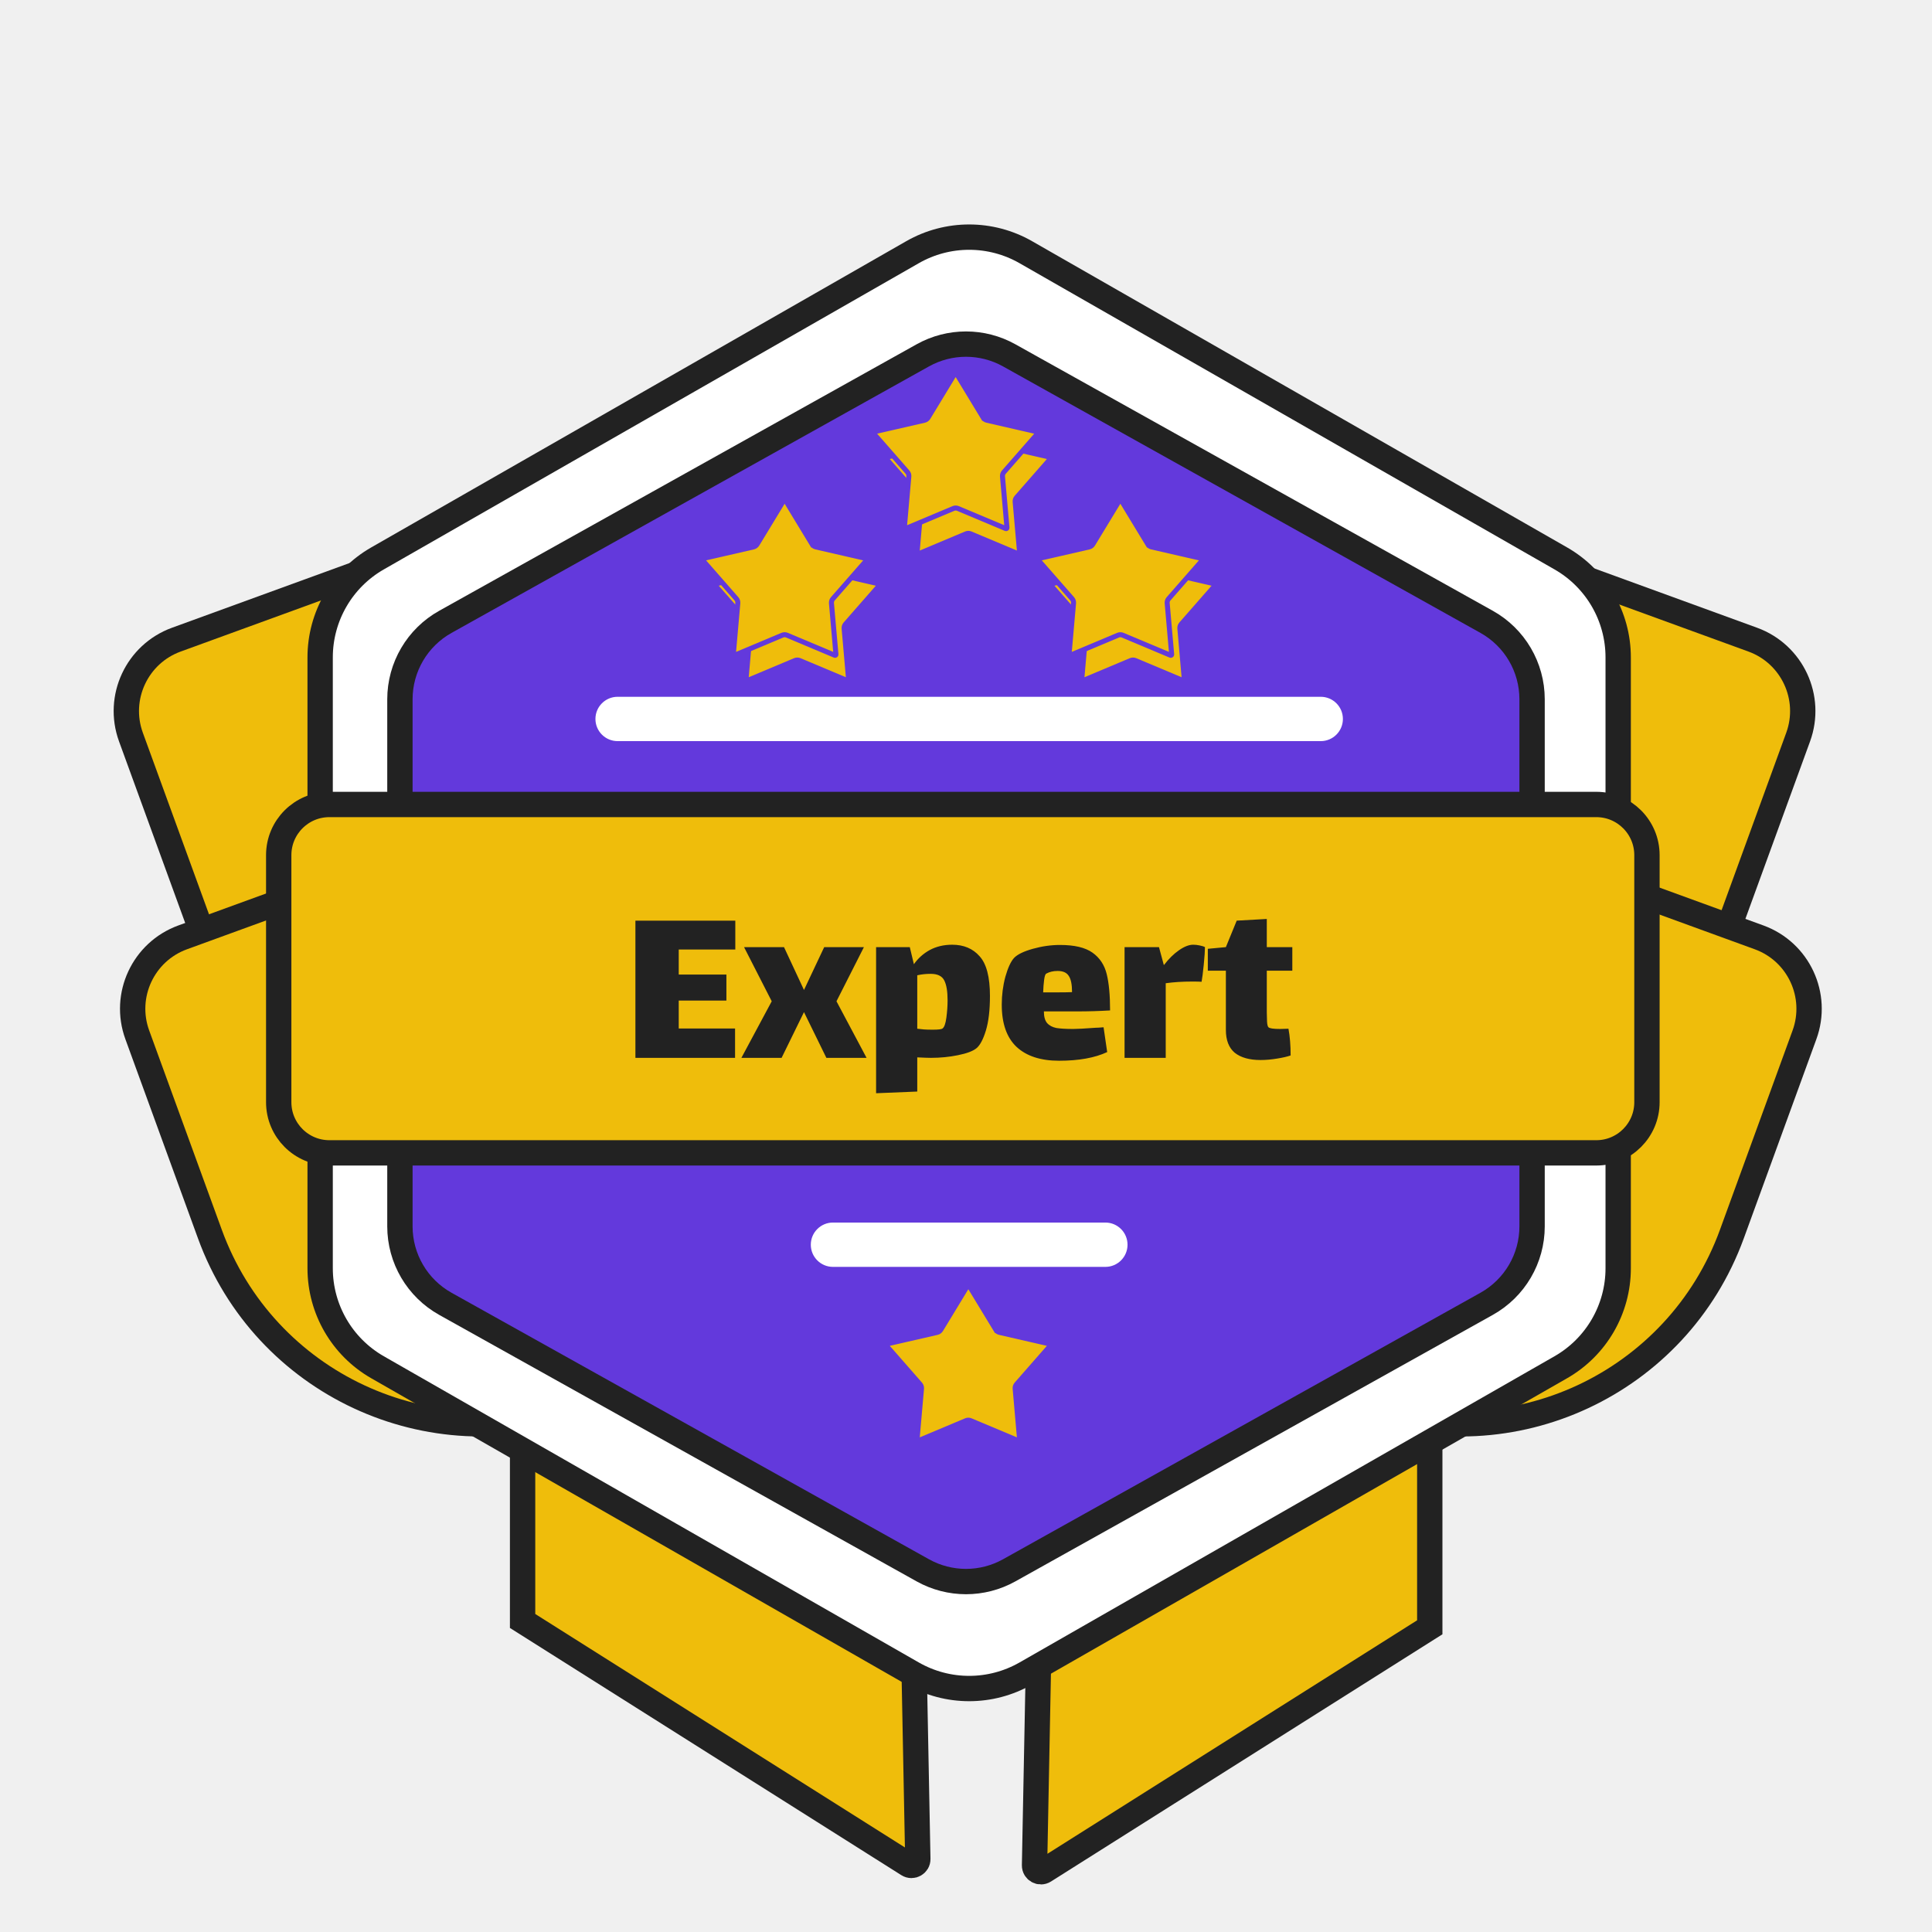
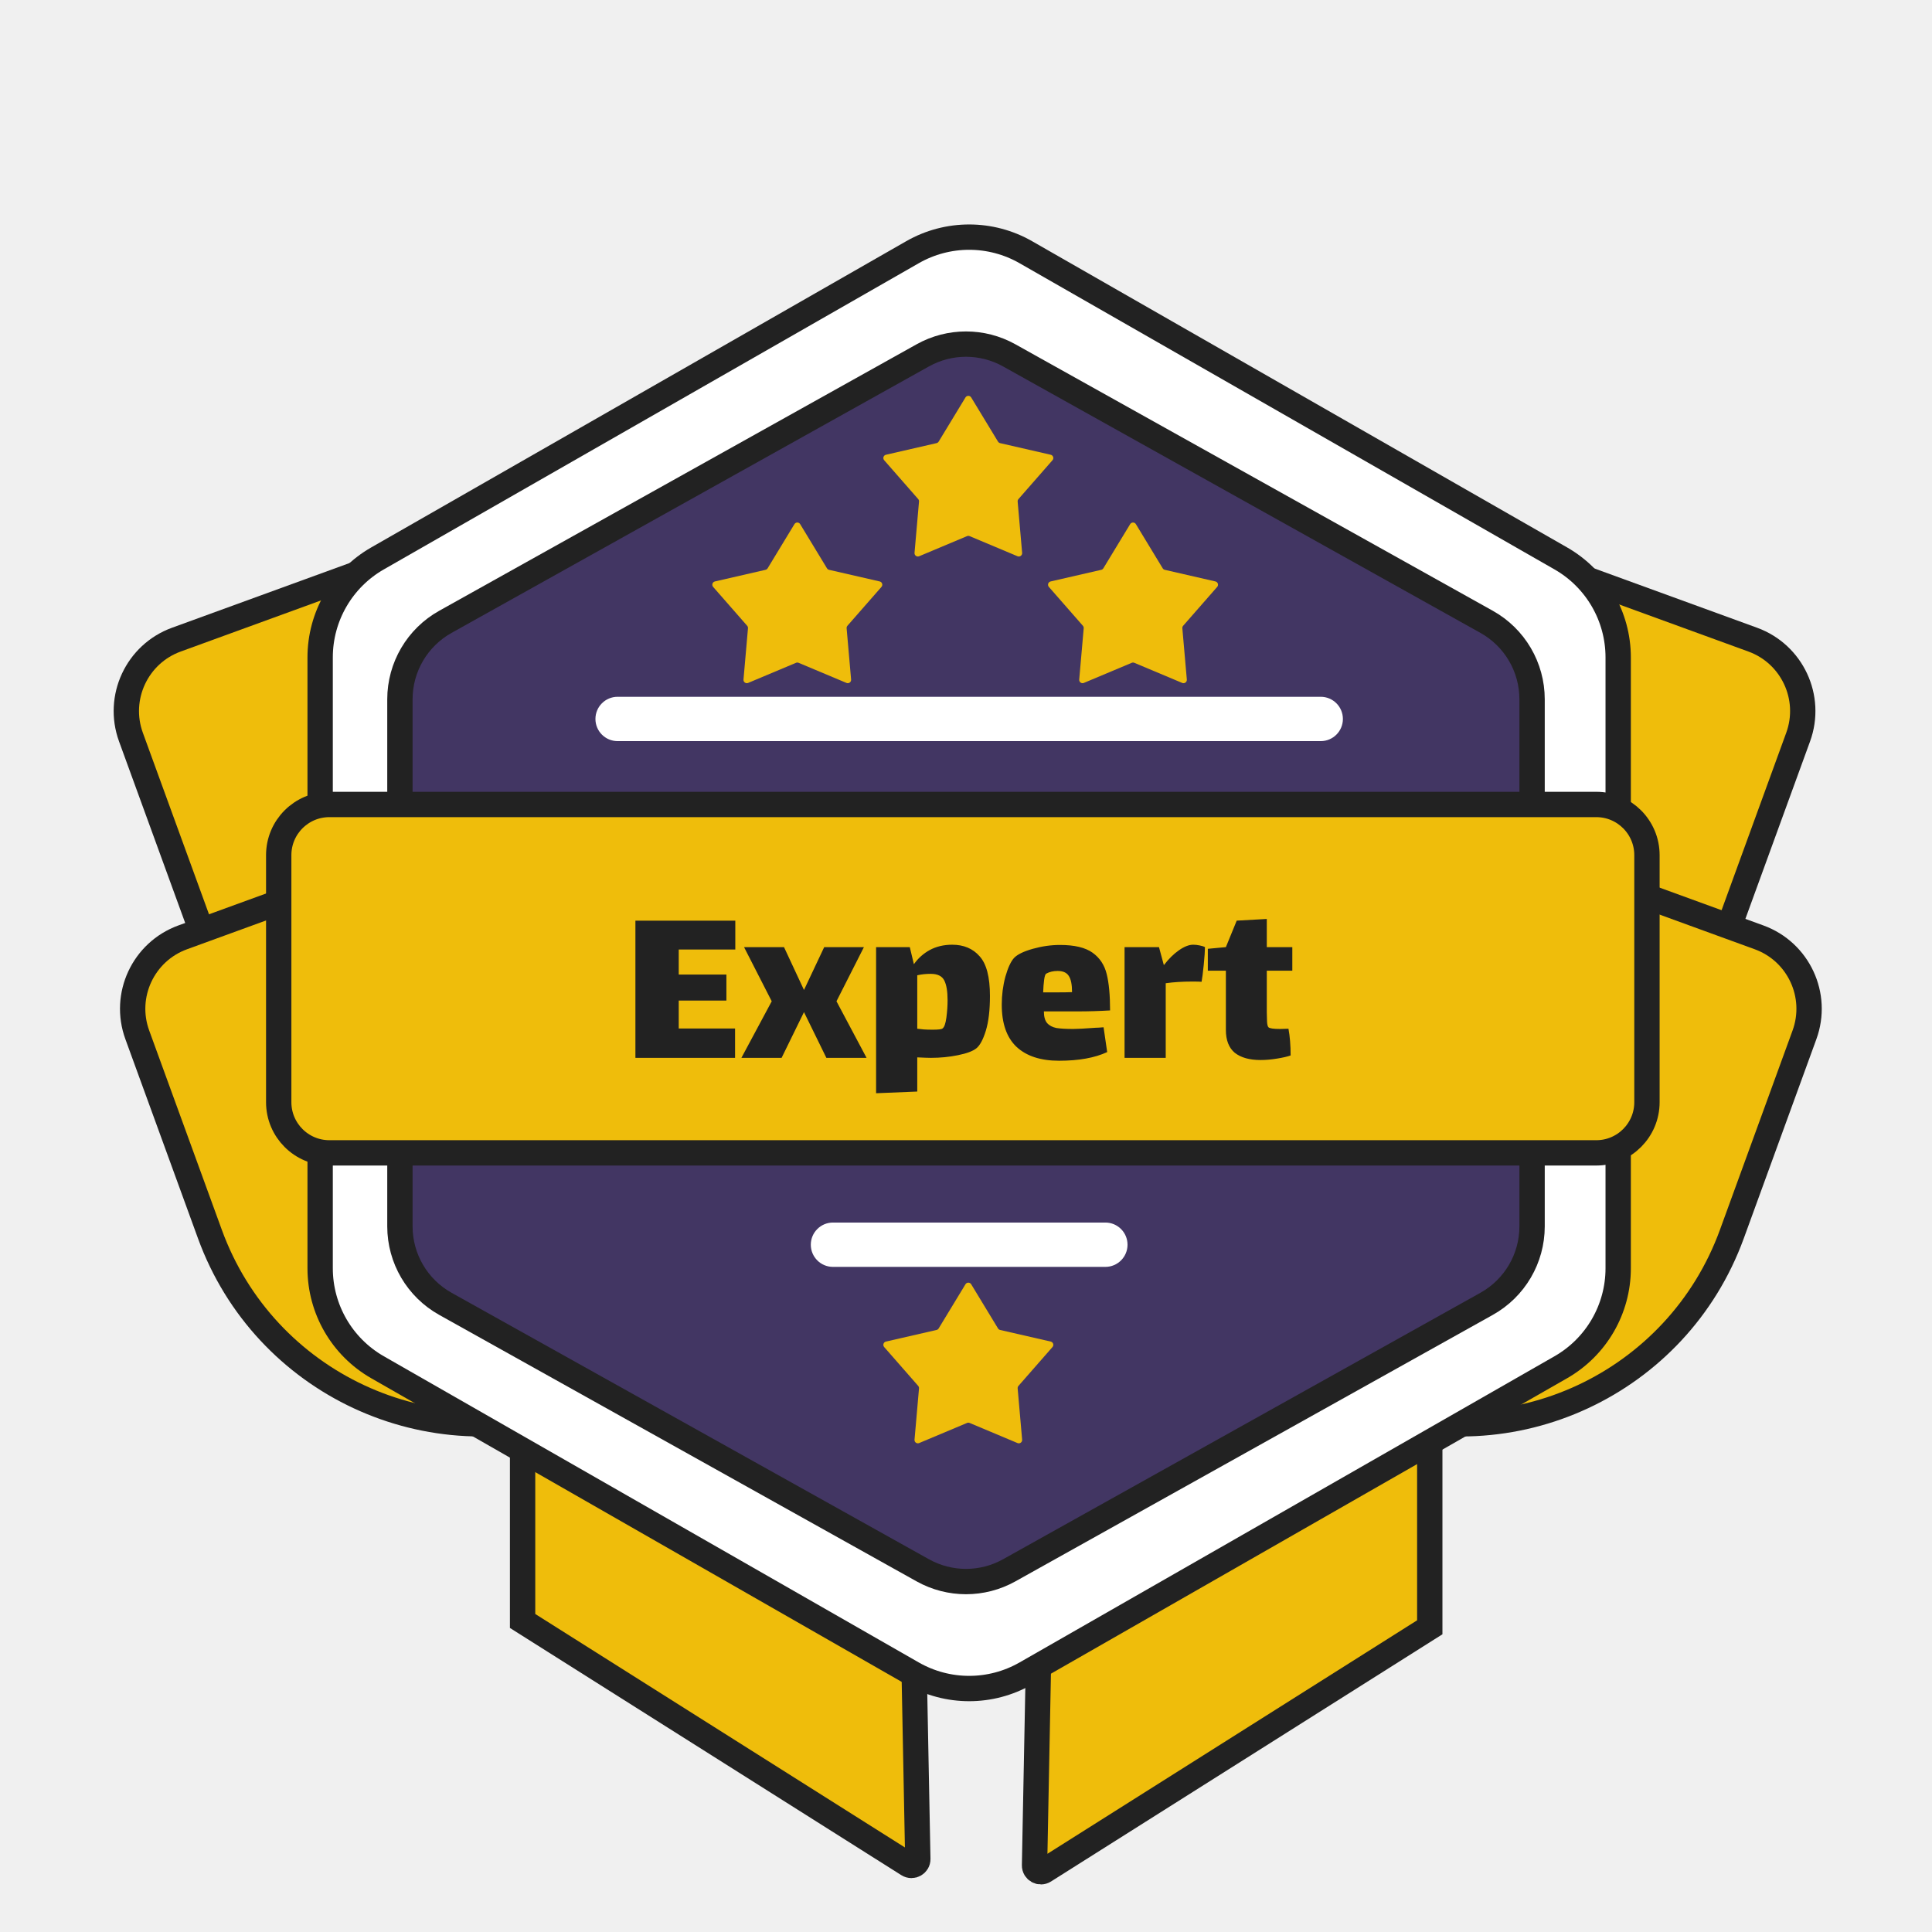
<svg xmlns="http://www.w3.org/2000/svg" width="305" height="305" viewBox="0 0 305 305" fill="none">
  <path d="M82.5 95H141.038L144.892 293.47C144.908 294.266 144.032 294.76 143.358 294.335L82.5 255.898V95Z" fill="#EFBD0B" stroke="#222222" stroke-width="4" />
  <path d="M225.714 96H167.175L163.321 294.47C163.306 295.266 164.182 295.76 164.855 295.335L225.714 256.898V96Z" fill="#EFBD0B" stroke="#222222" stroke-width="4" />
  <path d="M198.717 72.564L276.702 100.979C282.929 103.247 286.138 110.135 283.869 116.362L272.4 147.837C263.797 171.448 237.683 183.614 214.073 175.011L167.564 158.065L198.717 72.564Z" fill="#EFBD0B" stroke="#222222" stroke-width="4" />
  <path d="M105.823 72.564L27.839 100.979C21.612 103.247 18.403 110.135 20.672 116.362L32.141 147.837C40.743 171.448 66.858 183.614 90.468 175.011L136.977 158.065L105.823 72.564Z" fill="#EFBD0B" stroke="#222222" stroke-width="4" />
  <path d="M199.717 119.564L277.702 147.979C283.929 150.247 287.138 157.135 284.869 163.362L273.4 194.837C264.797 218.448 238.683 230.614 215.073 222.011L168.564 205.065L199.717 119.564Z" fill="#EFBD0B" stroke="#222222" stroke-width="4" />
  <path d="M106.823 119.564L28.839 147.979C22.612 150.247 19.403 157.135 21.672 163.362L33.141 194.837C41.743 218.448 67.858 230.614 91.468 222.011L137.977 205.065L106.823 119.564Z" fill="#EFBD0B" stroke="#222222" stroke-width="4" />
  <path d="M161.942 39.813C156.402 36.643 149.598 36.643 144.058 39.813L59.599 88.156C53.997 91.362 50.541 97.323 50.541 103.778V200.222C50.541 206.677 53.997 212.638 59.599 215.844L144.058 264.186C149.598 267.357 156.402 267.357 161.942 264.186L246.401 215.844C252.003 212.638 255.459 206.677 255.459 200.222V103.778C255.459 97.323 252.003 91.362 246.401 88.156L161.942 39.813Z" fill="white" stroke="#222222" stroke-width="4" />
-   <path d="M145.676 56.099C149.917 53.732 155.083 53.732 159.324 56.099L234.689 98.168C239.12 100.641 241.866 105.319 241.866 110.393V193.607C241.866 198.681 239.12 203.359 234.689 205.832L159.324 247.901C155.083 250.268 149.917 250.268 145.676 247.901L70.311 205.832C65.88 203.359 63.134 198.681 63.134 193.607V110.393C63.134 105.319 65.88 100.641 70.311 98.168L145.676 56.099Z" fill="#6339DC" stroke="#222222" stroke-width="4" />
+   <path d="M145.676 56.099C149.917 53.732 155.083 53.732 159.324 56.099L234.689 98.168C239.12 100.641 241.866 105.319 241.866 110.393V193.607C241.866 198.681 239.12 203.359 234.689 205.832L159.324 247.901C155.083 250.268 149.917 250.268 145.676 247.901L70.311 205.832C65.88 203.359 63.134 198.681 63.134 193.607V110.393C63.134 105.319 65.88 100.641 70.311 98.168L145.676 56.099Z" fill="#423663" stroke="#222222" stroke-width="4" />
  <rect x="44" y="127" width="216" height="55" rx="8" fill="#EFBD0B" stroke="#222222" stroke-width="4" />
  <path d="M100.311 145.34H116.081V149.9H107.151V153.852H114.675V157.956H107.151V162.364H116.043V167H100.311V145.34ZM121.831 158.07L117.461 149.52H123.769L126.923 156.284L130.115 149.52H136.385L132.053 158.07L136.803 167H130.457L126.923 159.78L123.389 167H117.043L121.831 158.07ZM150.315 149.14C152.139 149.14 153.583 149.748 154.647 150.964C155.736 152.155 156.281 154.245 156.281 157.234C156.281 159.463 156.066 161.287 155.635 162.706C155.204 164.099 154.71 165.024 154.153 165.48C153.596 165.936 152.62 166.303 151.227 166.582C149.859 166.861 148.44 167 146.971 167C146.54 167 145.818 166.975 144.805 166.924V172.32L138.307 172.586V149.52H143.627L144.273 152.218C144.932 151.281 145.768 150.533 146.781 149.976C147.82 149.419 148.998 149.14 150.315 149.14ZM148.795 162.364C149.074 162.161 149.276 161.591 149.403 160.654C149.53 159.691 149.593 158.779 149.593 157.918C149.593 156.499 149.416 155.448 149.061 154.764C148.706 154.08 147.997 153.738 146.933 153.738C146.173 153.738 145.464 153.814 144.805 153.966V162.402L145.869 162.516C146.198 162.541 146.667 162.554 147.275 162.554C148.136 162.554 148.643 162.491 148.795 162.364ZM169.431 162.44C170.064 162.44 171.242 162.377 172.965 162.25C173.193 162.25 173.611 162.225 174.219 162.174L174.789 166.088C172.838 167 170.305 167.456 167.189 167.456C164.275 167.456 162.033 166.721 160.463 165.252C158.917 163.783 158.145 161.566 158.145 158.602C158.145 157.082 158.335 155.613 158.715 154.194C159.12 152.775 159.576 151.787 160.083 151.23C160.615 150.673 161.603 150.191 163.047 149.786C164.491 149.381 165.922 149.178 167.341 149.178C169.621 149.178 171.331 149.583 172.471 150.394C173.611 151.205 174.358 152.332 174.713 153.776C175.067 155.195 175.245 157.107 175.245 159.514C173.522 159.615 171.837 159.666 170.191 159.666H164.795C164.795 160.477 164.959 161.085 165.289 161.49C165.643 161.895 166.137 162.161 166.771 162.288C167.404 162.389 168.291 162.44 169.431 162.44ZM165.175 153.7C165.023 153.776 164.909 154.105 164.833 154.688C164.757 155.271 164.706 155.929 164.681 156.664H166.657C167.847 156.664 168.709 156.651 169.241 156.626C169.241 155.41 169.063 154.549 168.709 154.042C168.379 153.535 167.797 153.282 166.961 153.282C166.277 153.282 165.681 153.421 165.175 153.7ZM188.362 149.14C188.691 149.14 189.033 149.178 189.388 149.254C189.768 149.33 190.046 149.419 190.224 149.52C190.224 150.077 190.16 151.002 190.034 152.294C189.907 153.561 189.793 154.46 189.692 154.992C189.438 154.967 188.97 154.954 188.286 154.954C186.69 154.954 185.271 155.043 184.03 155.22V167H177.532V149.52H182.966L183.726 152.332H183.764C184.498 151.369 185.284 150.597 186.12 150.014C186.956 149.431 187.703 149.14 188.362 149.14ZM199.986 159.818C199.986 160.274 199.999 160.755 200.024 161.262C200.049 161.743 200.125 162.047 200.252 162.174C200.429 162.351 201.05 162.44 202.114 162.44L203.406 162.402C203.634 163.618 203.748 165.024 203.748 166.62C203.267 166.797 202.557 166.962 201.62 167.114C200.708 167.266 199.834 167.342 198.998 167.342C197.25 167.342 195.895 166.962 194.932 166.202C193.995 165.417 193.526 164.213 193.526 162.592V153.244H190.676V149.786L193.526 149.52L195.236 145.34L199.986 145.074V149.52H204.014V153.244H199.986V159.818Z" fill="#222222" />
  <rect x="94" y="110" width="118" height="7" rx="3.5" fill="white" />
  <rect x="128" y="193" width="50" height="7" rx="3.5" fill="white" />
-   <path d="M152.755 62.95C152.806 62.865 152.929 62.865 152.981 62.95L153.32 62.744L152.981 62.95L157.213 69.921L157.552 69.716L157.213 69.921C157.343 70.135 157.553 70.287 157.796 70.343L165.786 72.177C165.883 72.2 165.921 72.318 165.855 72.393L160.484 78.527C160.318 78.716 160.237 78.966 160.259 79.217L160.968 87.313C160.976 87.412 160.877 87.485 160.785 87.447L153.226 84.272C152.997 84.176 152.739 84.176 152.51 84.272L144.951 87.447C144.859 87.485 144.759 87.412 144.768 87.313L145.477 79.217C145.499 78.966 145.417 78.716 145.252 78.527L139.88 72.393C139.815 72.318 139.853 72.2 139.95 72.177L147.939 70.343C148.183 70.287 148.393 70.135 148.523 69.921L152.755 62.95L152.416 62.744L152.755 62.95Z" fill="#EFBD0B" stroke="#6339DC" stroke-width="0.792" />
-   <path d="M150.755 58.95C150.806 58.865 150.929 58.865 150.981 58.95L151.32 58.744L150.981 58.95L155.213 65.921L155.552 65.716L155.213 65.921C155.343 66.135 155.553 66.287 155.796 66.343L163.786 68.177C163.883 68.2 163.921 68.318 163.855 68.393L158.484 74.527C158.318 74.716 158.237 74.966 158.259 75.217L158.968 83.313C158.976 83.412 158.877 83.485 158.785 83.447L151.226 80.272C150.997 80.176 150.739 80.176 150.51 80.272L142.951 83.447C142.859 83.485 142.759 83.412 142.768 83.313L143.477 75.217C143.499 74.966 143.417 74.716 143.252 74.527L137.88 68.393C137.815 68.318 137.853 68.2 137.95 68.177L145.939 66.343C146.183 66.287 146.393 66.135 146.523 65.921L150.755 58.95L150.416 58.744L150.755 58.95Z" fill="#EFBD0B" stroke="#6339DC" stroke-width="0.792" />
-   <path d="M178.755 82.95C178.806 82.865 178.929 82.865 178.981 82.95L179.32 82.744L178.981 82.95L183.213 89.921L183.552 89.716L183.213 89.921C183.343 90.135 183.553 90.287 183.796 90.343L191.786 92.177C191.883 92.2 191.921 92.318 191.855 92.393L186.484 98.527C186.318 98.716 186.237 98.966 186.259 99.217L186.968 107.313C186.976 107.412 186.877 107.485 186.785 107.447L179.226 104.272C178.997 104.176 178.739 104.176 178.51 104.272L170.951 107.447C170.859 107.485 170.759 107.412 170.768 107.313L171.477 99.217C171.499 98.966 171.417 98.716 171.252 98.527L165.88 92.393C165.815 92.318 165.853 92.2 165.95 92.177L173.939 90.343C174.183 90.287 174.393 90.135 174.523 89.921L178.755 82.95L178.416 82.744L178.755 82.95Z" fill="#EFBD0B" stroke="#6339DC" stroke-width="0.792" />
-   <path d="M152.755 202.95C152.806 202.865 152.929 202.865 152.981 202.95L153.32 202.744L152.981 202.95L157.213 209.921L157.552 209.716L157.213 209.921C157.343 210.135 157.553 210.287 157.796 210.343L165.786 212.177C165.883 212.199 165.921 212.318 165.855 212.393L160.484 218.527C160.318 218.716 160.237 218.966 160.259 219.217L160.968 227.313C160.976 227.412 160.877 227.485 160.785 227.447L153.226 224.272C152.997 224.176 152.739 224.176 152.51 224.272L144.951 227.447C144.859 227.485 144.759 227.412 144.768 227.313L145.477 219.217C145.499 218.966 145.417 218.716 145.252 218.527L139.88 212.393C139.815 212.318 139.853 212.199 139.95 212.177L147.939 210.343C148.183 210.287 148.393 210.135 148.523 209.921L152.755 202.95L152.416 202.744L152.755 202.95Z" fill="#EFBD0B" stroke="#6339DC" stroke-width="0.792" />
-   <path d="M176.755 78.95C176.806 78.865 176.929 78.865 176.981 78.95L177.32 78.744L176.981 78.95L181.213 85.921L181.552 85.716L181.213 85.921C181.343 86.135 181.553 86.287 181.796 86.343L189.786 88.177C189.883 88.2 189.921 88.318 189.855 88.393L184.484 94.527C184.318 94.716 184.237 94.966 184.259 95.217L184.968 103.313C184.976 103.412 184.877 103.485 184.785 103.447L177.226 100.272C176.997 100.176 176.739 100.176 176.51 100.272L168.951 103.447C168.859 103.485 168.759 103.412 168.768 103.313L169.477 95.217C169.499 94.966 169.417 94.716 169.252 94.527L163.88 88.393C163.815 88.318 163.853 88.2 163.95 88.177L171.939 86.343C172.183 86.287 172.393 86.135 172.523 85.921L176.755 78.95L176.416 78.744L176.755 78.95Z" fill="#EFBD0B" stroke="#6339DC" stroke-width="0.792" />
-   <path d="M125.755 82.95C125.806 82.865 125.929 82.865 125.981 82.95L126.32 82.744L125.981 82.95L130.213 89.921L130.552 89.716L130.213 89.921C130.343 90.135 130.553 90.287 130.796 90.343L138.786 92.177C138.883 92.2 138.921 92.318 138.855 92.393L133.484 98.527C133.318 98.716 133.237 98.966 133.259 99.217L133.968 107.313C133.976 107.412 133.877 107.485 133.785 107.447L126.226 104.272C125.997 104.176 125.739 104.176 125.51 104.272L117.951 107.447C117.859 107.485 117.759 107.412 117.768 107.313L118.477 99.217C118.499 98.966 118.417 98.716 118.252 98.527L112.88 92.393C112.815 92.318 112.853 92.2 112.95 92.177L120.939 90.343C121.183 90.287 121.393 90.135 121.523 89.921L125.755 82.95L125.416 82.744L125.755 82.95Z" fill="#EFBD0B" stroke="#6339DC" stroke-width="0.792" />
-   <path d="M123.755 78.95C123.806 78.865 123.929 78.865 123.981 78.95L124.32 78.744L123.981 78.95L128.213 85.921L128.552 85.716L128.213 85.921C128.343 86.135 128.553 86.287 128.796 86.343L136.786 88.177C136.883 88.2 136.921 88.318 136.855 88.393L131.484 94.527C131.318 94.716 131.237 94.966 131.259 95.217L131.968 103.313C131.976 103.412 131.877 103.485 131.785 103.447L124.226 100.272C123.997 100.176 123.739 100.176 123.51 100.272L115.951 103.447C115.859 103.485 115.759 103.412 115.768 103.313L116.477 95.217C116.499 94.966 116.417 94.716 116.252 94.527L110.88 88.393C110.815 88.318 110.853 88.2 110.95 88.177L118.939 86.343C119.183 86.287 119.393 86.135 119.523 85.921L123.755 78.95L123.416 78.744L123.755 78.95Z" fill="#EFBD0B" stroke="#6339DC" stroke-width="0.792" />
+   <path d="M152.416 62.744C152.622 62.405 153.114 62.405 153.32 62.744L157.552 69.716C157.626 69.838 157.746 69.925 157.885 69.957L165.874 71.791C166.264 71.88 166.417 72.353 166.153 72.654L160.782 78.788C160.688 78.896 160.641 79.039 160.654 79.182L161.362 87.279C161.397 87.675 160.998 87.966 160.632 87.812L153.073 84.637C152.942 84.582 152.794 84.582 152.663 84.637L145.104 87.812C144.738 87.966 144.339 87.675 144.373 87.279L145.082 79.182C145.095 79.039 145.048 78.896 144.953 78.788L139.582 72.654C139.319 72.353 139.472 71.88 139.862 71.791L147.851 69.957C147.99 69.925 148.11 69.838 148.184 69.716L152.416 62.744Z" fill="#EFBD0B" />
+   <path d="M178.416 82.744C178.622 82.405 179.114 82.405 179.32 82.744L183.552 89.716C183.626 89.838 183.746 89.925 183.885 89.957L191.874 91.791C192.264 91.88 192.417 92.353 192.153 92.654L186.782 98.788C186.688 98.896 186.641 99.039 186.654 99.182L187.362 107.279C187.397 107.675 186.998 107.966 186.632 107.812L179.073 104.637C178.942 104.582 178.794 104.582 178.663 104.637L171.104 107.812C170.738 107.966 170.339 107.675 170.373 107.279L171.082 99.182C171.095 99.039 171.048 98.896 170.953 98.788L165.582 92.654C165.319 92.353 165.472 91.88 165.862 91.791L173.851 89.957C173.99 89.925 174.11 89.838 174.184 89.716L178.416 82.744Z" fill="#EFBD0B" />
+   <path d="M152.416 202.744C152.622 202.405 153.114 202.405 153.32 202.744L157.552 209.716C157.626 209.838 157.746 209.925 157.885 209.957L165.874 211.791C166.264 211.88 166.417 212.353 166.153 212.654L160.782 218.788C160.688 218.896 160.641 219.039 160.654 219.182L161.362 227.279C161.397 227.675 160.998 227.966 160.632 227.812L153.073 224.637C152.942 224.582 152.794 224.582 152.663 224.637L145.104 227.812C144.738 227.966 144.339 227.675 144.373 227.279L145.082 219.182C145.095 219.039 145.048 218.896 144.953 218.788L139.582 212.654C139.319 212.353 139.472 211.88 139.862 211.791L147.851 209.957C147.99 209.925 148.11 209.838 148.184 209.716L152.416 202.744Z" fill="#EFBD0B" />
+   <path d="M125.416 82.744C125.622 82.405 126.114 82.405 126.32 82.744L130.552 89.716C130.626 89.838 130.746 89.925 130.885 89.957L138.874 91.791C139.264 91.88 139.417 92.353 139.153 92.654L133.782 98.788C133.688 98.896 133.641 99.039 133.654 99.182L134.362 107.279C134.397 107.675 133.998 107.966 133.632 107.812L126.073 104.637C125.942 104.582 125.794 104.582 125.663 104.637L118.104 107.812C117.738 107.966 117.339 107.675 117.373 107.279L118.082 99.182C118.095 99.039 118.048 98.896 117.953 98.788L112.582 92.654C112.319 92.353 112.472 91.88 112.862 91.791L120.851 89.957C120.99 89.925 121.11 89.838 121.184 89.716L125.416 82.744Z" fill="#EFBD0B" />
</svg>
